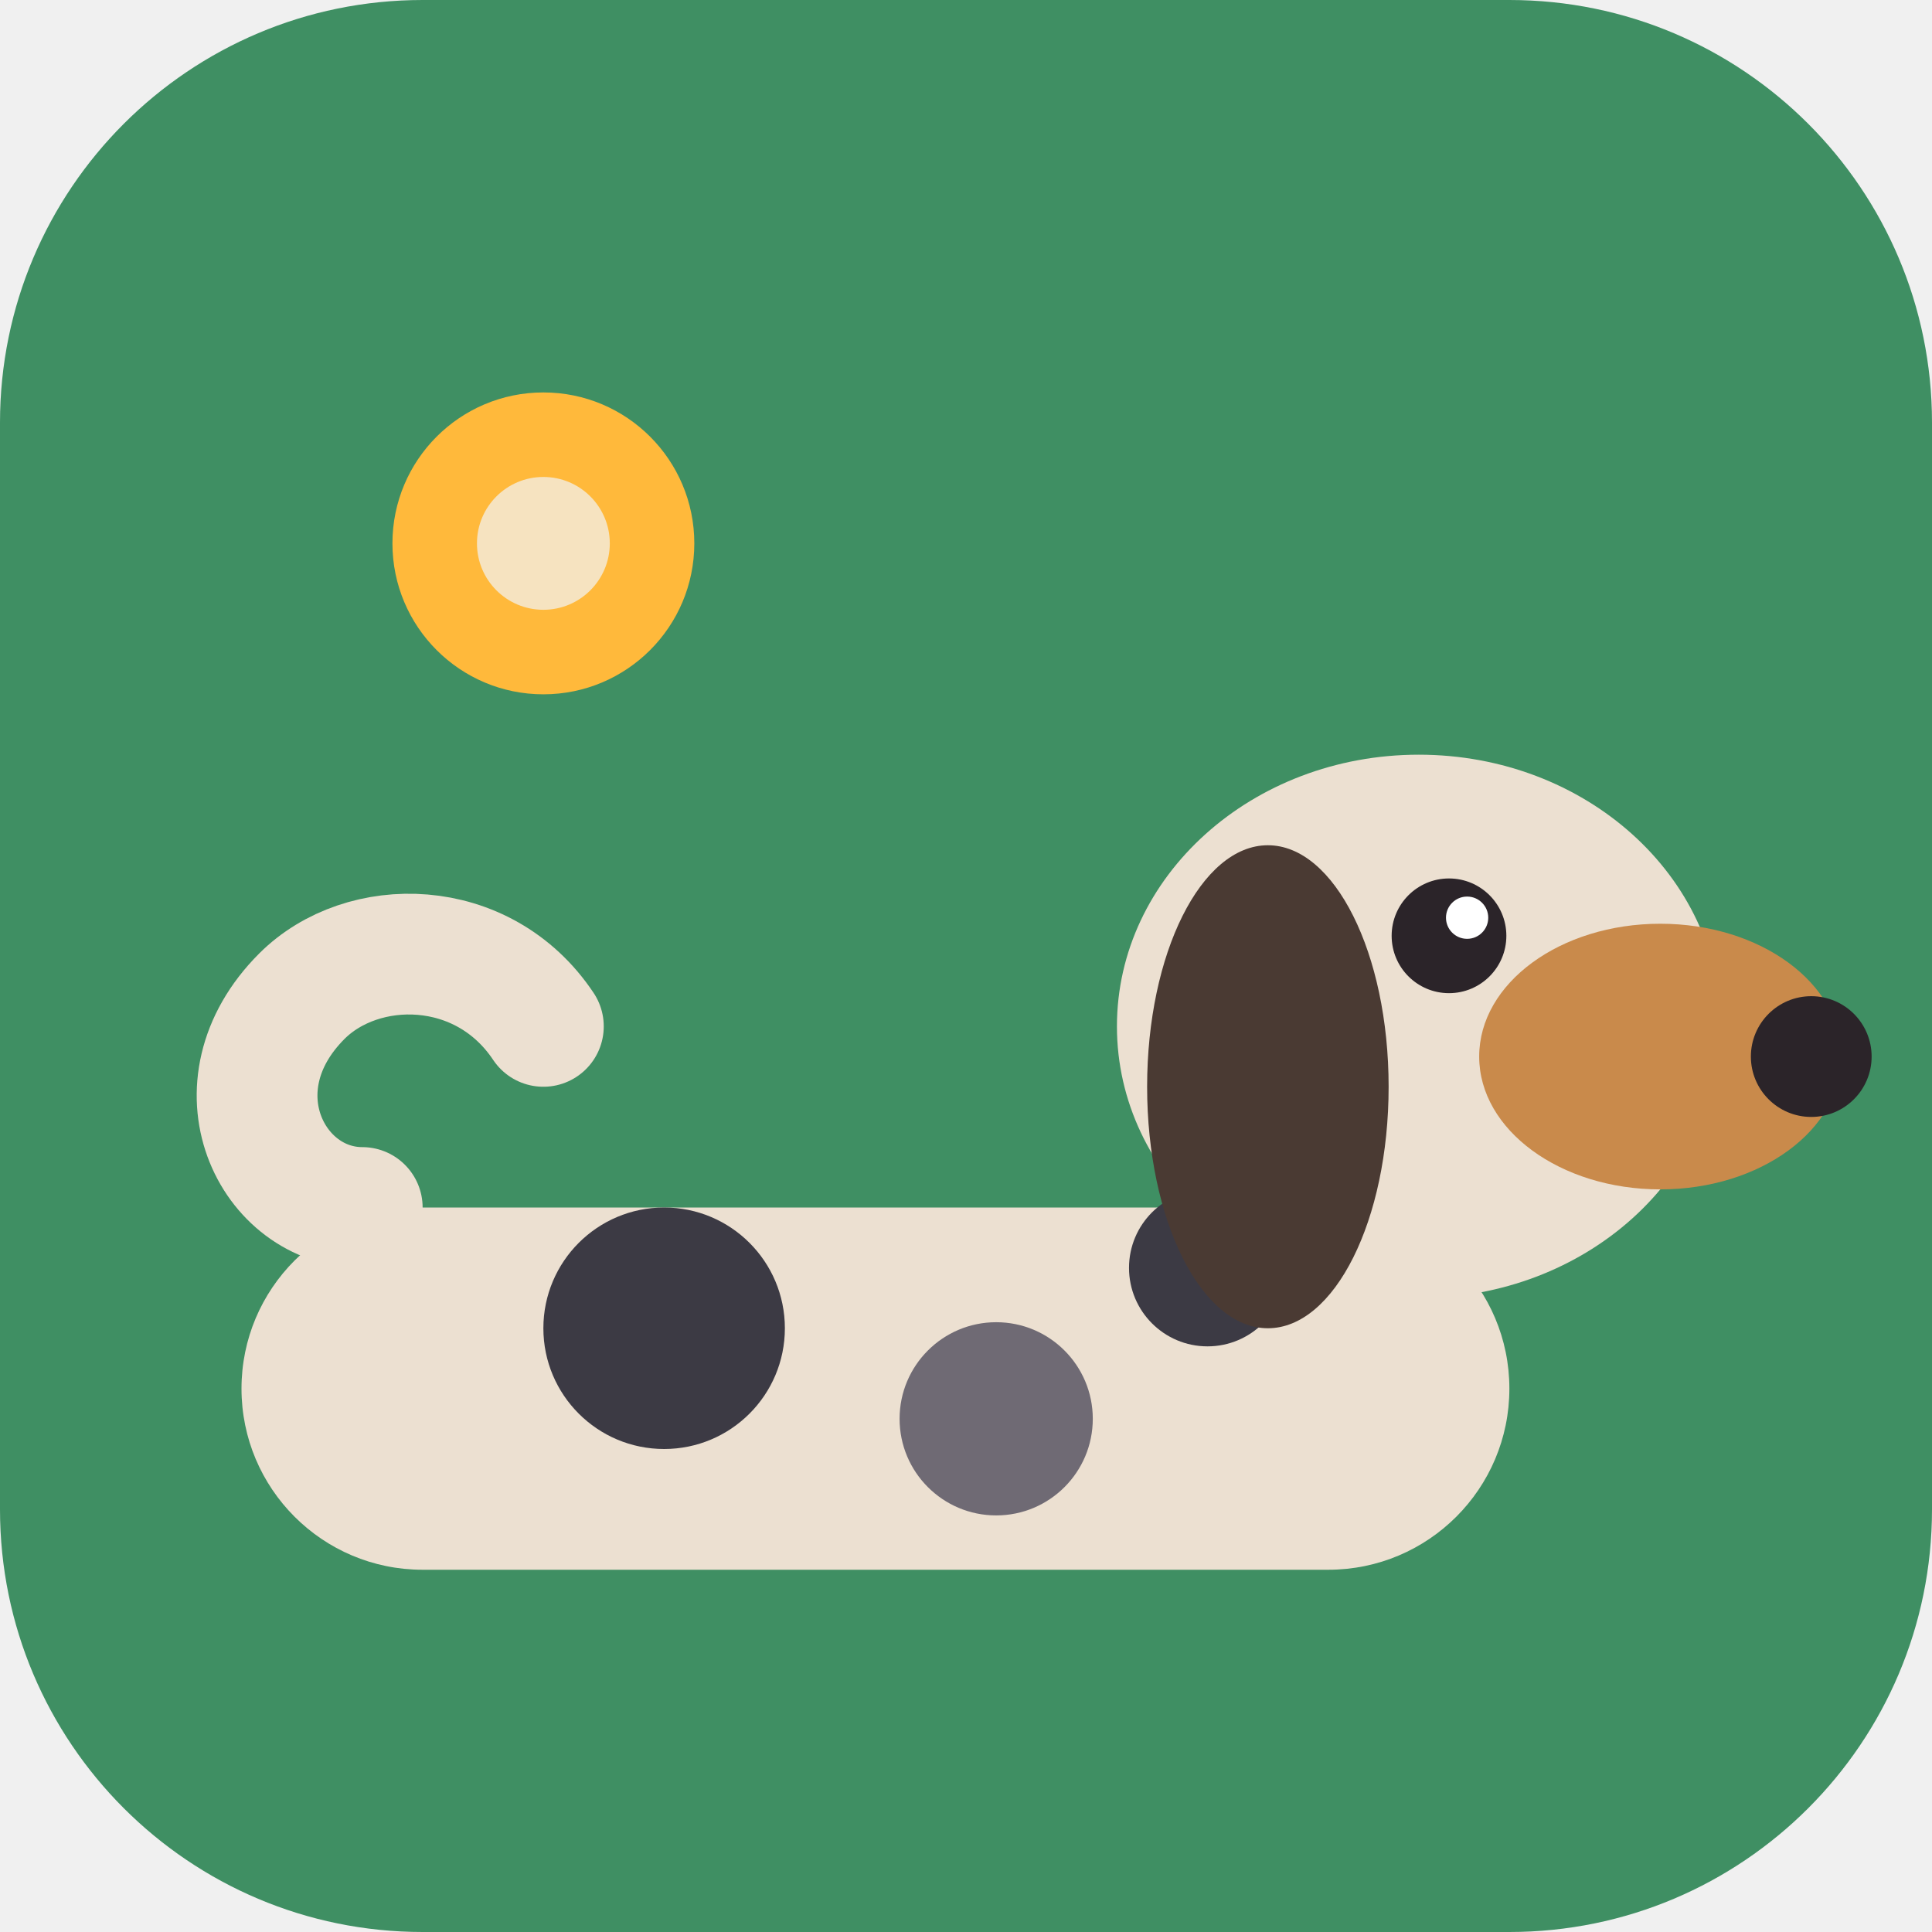
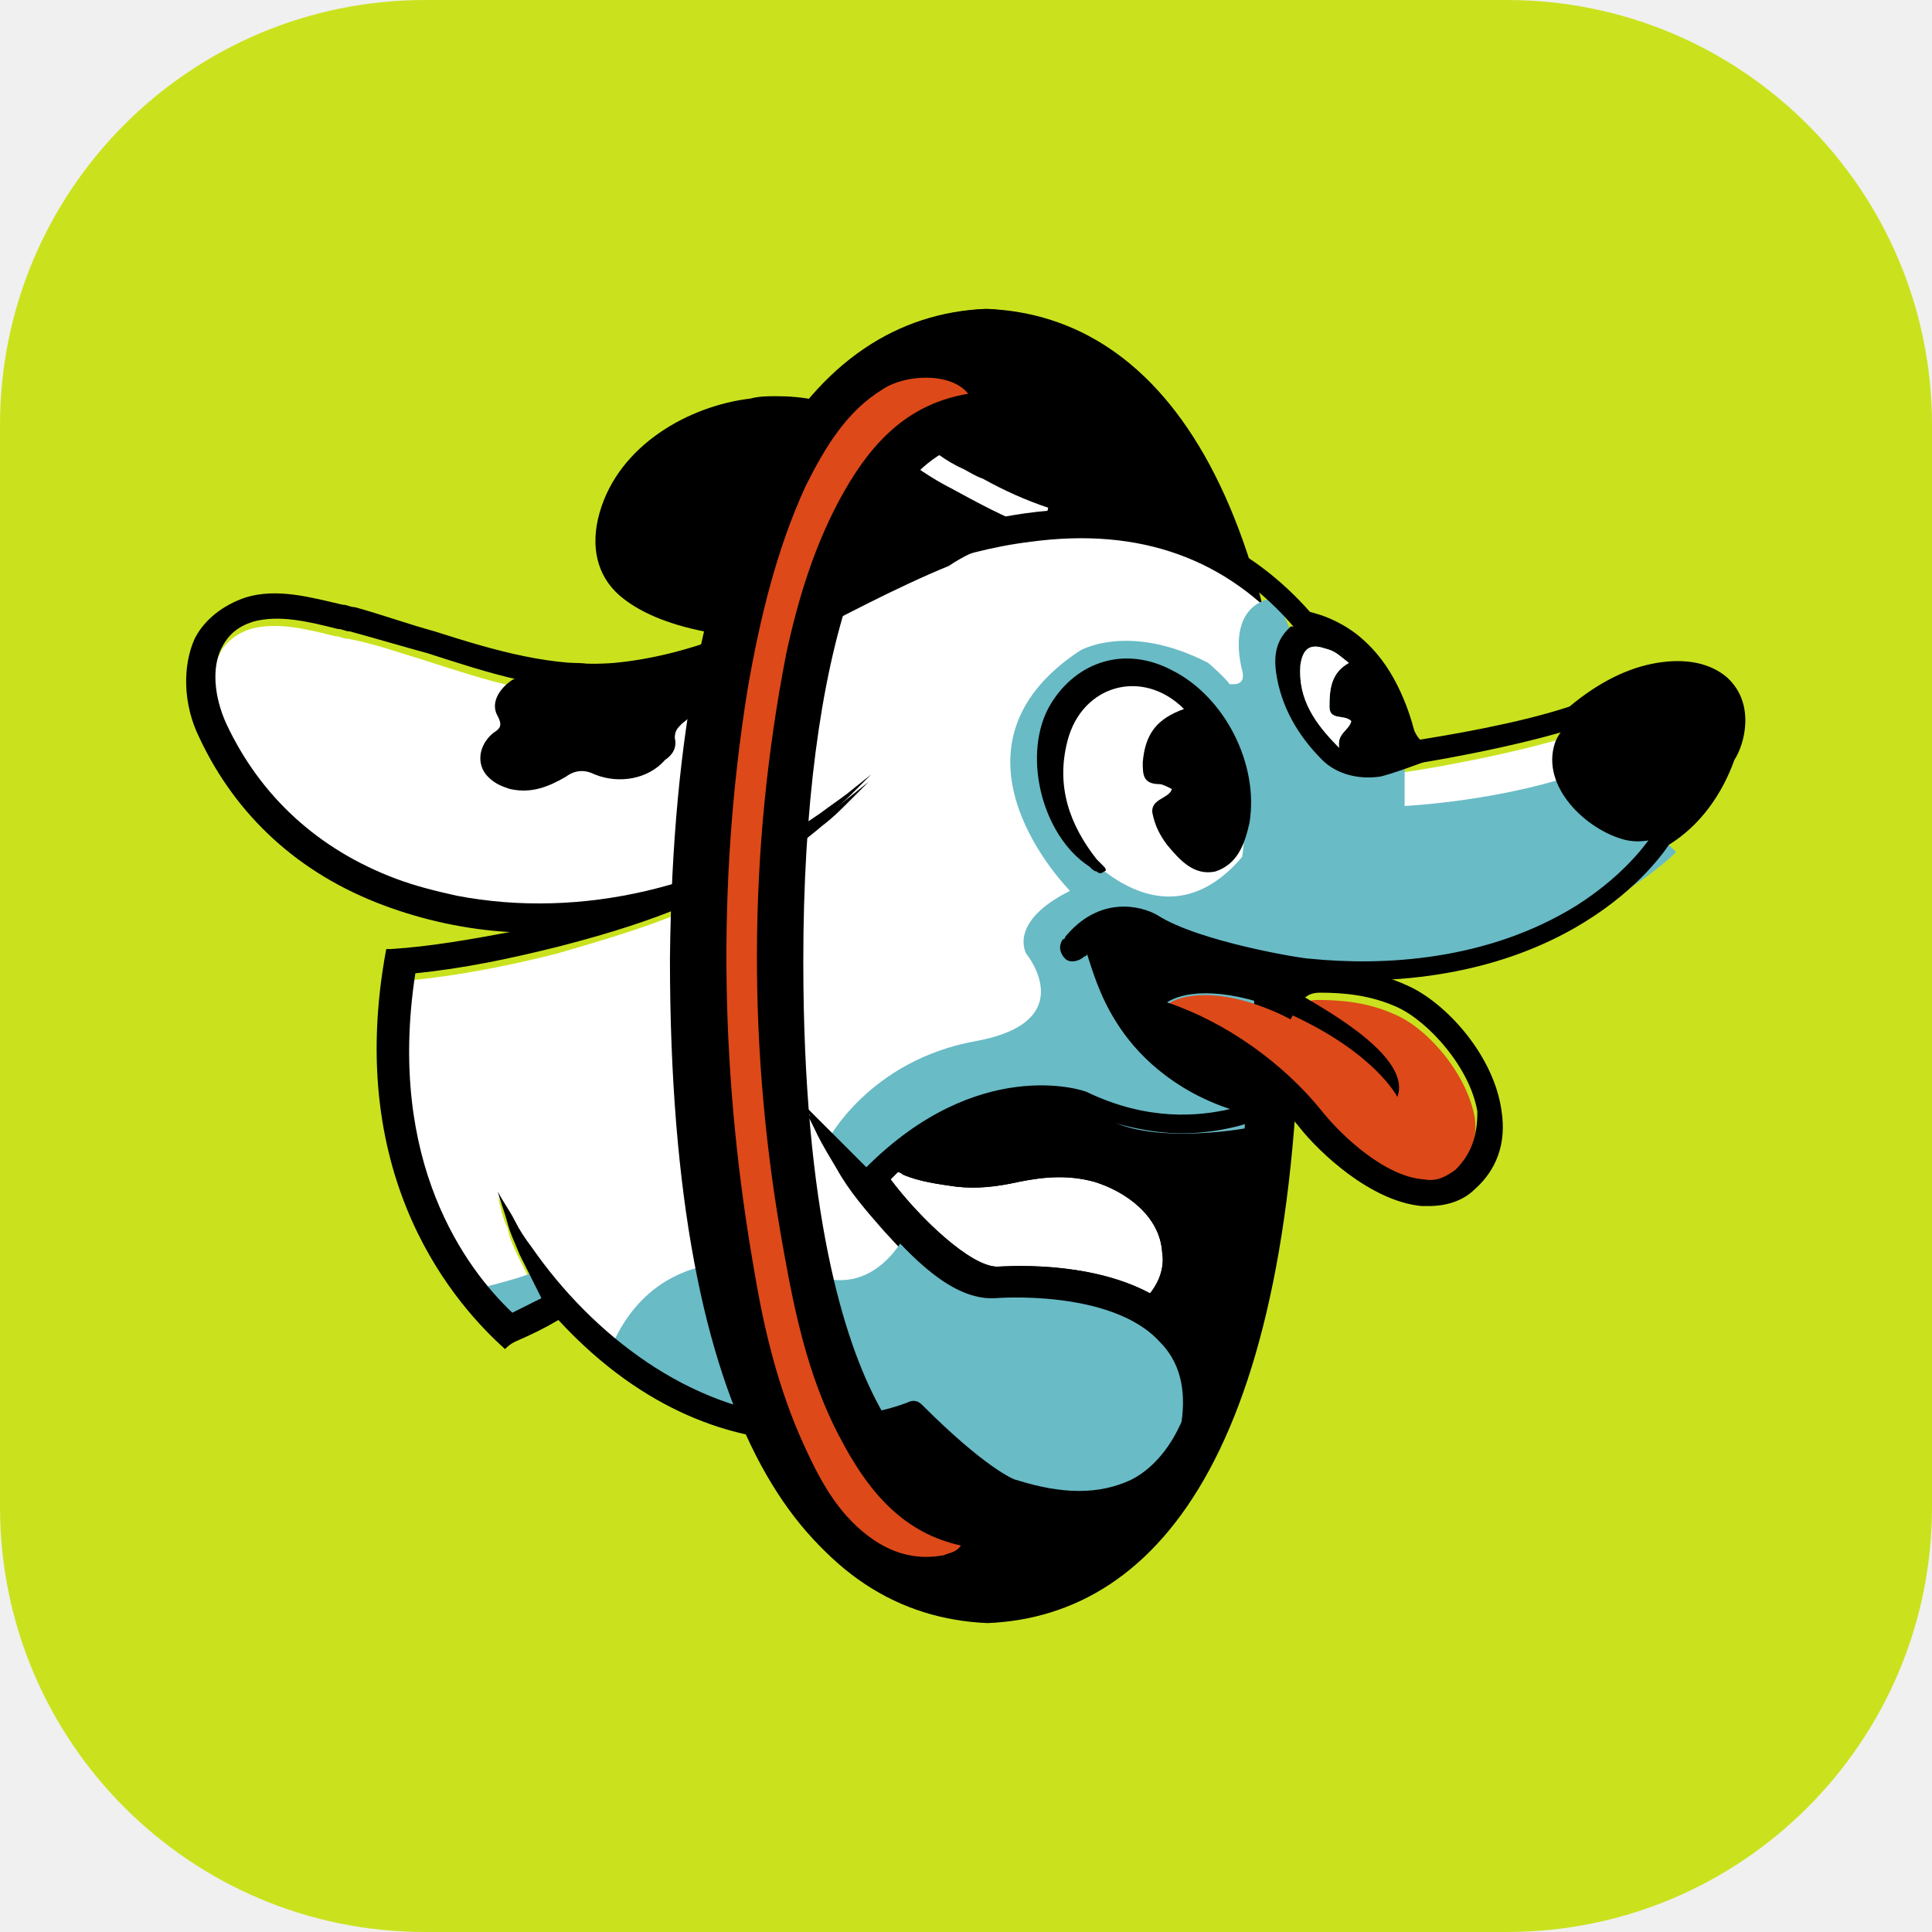
- <svg xmlns="http://www.w3.org/2000/svg" viewBox="0 0 64 64" role="img" aria-label="Osvaldo">
-   <rect width="64" height="64" rx="14" fill="#3f8f63" />
-   <g>
-     <path d="M14 40h30a6 6 0 0 1 0 12H14a6 6 0 0 1 0-12z" fill="#ece0d1" />
-     <circle cx="22" cy="44" r="4" fill="#3c3a44" />
-     <circle cx="33" cy="47" r="3.2" fill="#6f6a74" />
-     <circle cx="40" cy="42" r="2.6" fill="#3c3a44" />
-     <path d="M12 40c-3 0-5-4-2-7 2-2 6-2 8 1" fill="none" stroke="#ece0d1" stroke-width="4" stroke-linecap="round" />
-     <ellipse cx="47" cy="34" rx="10" ry="9" fill="#ece0d1" />
-     <ellipse cx="55" cy="35" rx="6" ry="4.4" fill="#c98a4b" />
-     <ellipse cx="42" cy="36" rx="4" ry="8" fill="#4a3a33" />
-     <circle cx="60" cy="35" r="2" fill="#2b2429" />
-     <circle cx="48" cy="31" r="1.9" fill="#2b2429" />
-     <circle cx="48.6" cy="30.4" r="0.7" fill="#fff" />
-   </g>
-   <circle cx="18" cy="18" r="5" fill="#ffb93b" />
-   <circle cx="18" cy="18" r="2.2" fill="#f6e3c0" />
+ <svg xmlns="http://www.w3.org/2000/svg" viewBox="22.67 23.76 79.68 79.68">
+   <rect x="22.67" y="23.76" width="79.68" height="79.68" rx="17.53" fill="#CAE21E" />
+   <path d="M50.5,63.5c0-19.2,5.7-26.7,12.9-27v0c0,0,0,0,0,0c0,0,0,0,0,0v0c7.2,0.3,12.9,7.8,12.9,27c0,19.7-5.7,26.9-12.9,27.2v0  c0,0,0,0,0,0c0,0,0,0,0,0v0C56.2,90.4,50.5,83.2,50.5,63.5z" fill="#000000" />
+   <path d="M93.1,52.6c-0.4-0.4-1.1-0.5-1.9-0.3c-1,0.2-2.1,0.8-3.2,1.6c0,0-0.1,0.1-0.2,0.1c-2.7,0.9-7,1.6-7.2,1.6  c-0.2,0-0.3,0-0.4-0.1c-0.1-0.1-0.2-0.2-0.2-0.4c-0.4-4.5-3.4-4.9-3.6-4.9c-0.1,0-0.3-0.1-0.4-0.2c-2.7-3.2-6.3-4.5-10.8-3.9  c-3.3,0.4-5.9,1.7-6.1,1.9c-4,2.6-7.6,4-11,4.4c-2.8,0.3-5.4-0.6-7.9-1.4c-1-0.3-2.1-0.7-3.2-0.9c-0.2,0-0.3-0.1-0.5-0.1  c-1.2-0.3-2.4-0.6-3.5-0.3c-0.6,0.2-1.1,0.6-1.3,1.1c-0.4,0.8-0.3,2.1,0.2,3.1c1.4,2.9,3.8,5.1,7,6.4c0.8,0.3,1.7,0.6,2.5,0.7  c5.2,1,10.7-0.4,15-3.4c0.4-0.2,0.7-0.5,1.1-0.8l1-0.8l-0.9,0.9c-0.3,0.3-0.6,0.6-1,0.9c-0.7,0.6-1.4,1.1-2.1,1.6  c-2.7,1.9-5.8,2.8-8.9,3.7c-2,0.5-4,0.9-6.1,1.1c0,0-2.5,8.9,3.7,14.2c0.7-0.3,1.3-0.6,1.8-0.9c0,0,0,0,0,0  c-0.1-0.2-0.2-0.4-0.3-0.6c-0.2-0.4-0.4-0.8-0.6-1.2c-0.2-0.4-0.4-0.8-0.5-1.3c-0.2-0.4-0.3-0.9-0.4-1.3c0.2,0.4,0.4,0.8,0.7,1.2  c0.2,0.4,0.5,0.7,0.7,1.1c2.6,3.6,6.5,6.7,11,7c2.6,0.2,4.4-0.6,4.5-0.6c0.2-0.1,0.5,0,0.6,0.1c2.6,2.6,3.8,3,3.9,3.1c0,0,0,0,0,0  c1.9,0.6,3.4,0.6,4.7,0c1.5-0.7,2.1-2.2,2.1-2.4c0.2-1.4-0.1-2.5-0.9-3.3c-2-2.2-6.8-1.8-6.8-1.8c0,0,0,0,0,0  c-1.8,0.1-3.5-1.8-4.6-3c-0.7-0.8-1.4-1.6-1.9-2.5c-0.3-0.5-0.6-1-0.8-1.4c-0.2-0.4-0.4-0.9-0.7-1.2c0,0,2.7,2.7,2.7,2.7  c4.6-4.6,8.9-3.2,9.1-3.1c0,0,0,0,0,0c2.5,1.1,4.6,1,5.9,0.7c-2.4-0.8-3.9-2.3-4.7-3.6c-0.7-1.1-1.1-2.2-1.2-2.8  c-0.1,0-0.1,0.1-0.1,0.1c0,0,0,0,0,0c-0.2,0.2-0.5,0.3-0.8,0.1c-0.2-0.2-0.3-0.5-0.1-0.8c0,0,0,0,0.1-0.1c1.4-1.7,3.1-1.3,3.8-0.9  c1.8,1,6,1.7,6.3,1.8c3,0.3,7.4,0.1,11-2.2c2.2-1.4,3.1-2.8,3.1-2.9c0-0.1,0.1-0.1,0.2-0.2c1.1-0.7,1.9-1.7,2.3-3  C93.6,54,93.7,53.1,93.1,52.6z" fill="#FFFFFF" />
+   <path d="M63.8,46.2c0.5-0.3,1.2-0.4,1.9-0.5l0.2-0.6c-1-0.3-1.9-0.7-2.8-1.2c-0.3-0.1-0.6-0.3-0.8-0.4c-0.7-0.4-1.4-0.8-2.1-1.3    c-0.8-0.5-1.6-1.1-2.5-1.5c-0.9-0.4-1.9-0.6-3-0.6c-0.4,0-0.7,0-1.1,0.1c-2.5,0.3-5.4,1.9-6.2,4.7c-0.4,1.4-0.1,2.6,0.8,3.4    c0.8,0.7,2,1.2,3.5,1.5c0.6,0.1,1.2,0.2,1.9,0.2c0.1,0,0.3,0,0.4,0c0.3,0,0.7,0.1,1,0.1c0,0,0,0,0,0c0.4,0,0.8-0.1,1-0.2    c1.2-0.6,3.6-1.9,5.8-2.8C62.4,46.7,63,46.4,63.8,46.2z" fill="#000000" />
+   <path d="M65.2,45.5c0.2,0,0.3,0,0.5,0.1l0.2-0.9c-0.9-0.3-1.8-0.7-2.7-1.2c-0.3-0.1-0.6-0.3-0.8-0.4    c-0.7-0.3-1.3-0.8-2-1.3c-0.7-0.5-1.4-1-2.2-1.4c-0.2,0.1-0.4,0.2-0.6,0.3c-0.2,0.1-0.3,0.2-0.5,0.3c0.1,0,0.2,0.1,0.3,0.1    c1.6,0.7,2.9,2,4.5,2.8C63,44.5,64.1,45.1,65.2,45.5z" fill="#FFFFFF" />
+   <path d="M73.9,51.4c0,0-0.8-2.7,1.4-3l0.7,1.6c0,0,5,0.3,4.6,5.6l0,1.4c0,0,4.2-0.2,7.6-1.5l3.6,3.4   c0,0-5.6,5.8-17.3,4.8l-0.5,6.6c0,0-4.4,0.8-6.1-0.7c0,0-5-1.8-9.3,2.9l-1.8-1.7c0,0,1.7-3.3,6.1-4.1s2.1-3.6,2.1-3.6   s-0.8-1.3,1.8-2.6c0,0-5.8-5.8,0.4-9.9c0,0,2-1.2,5.3,0.5c0,0,0.7,0.6,0.9,0.9C73.3,51.9,74.1,52.2,73.9,51.4z" fill="#69BBC6" />
+   <path d="M60,74.7c0,0-1.2,2.5-3.6,1.7c0,0-6.3-2.6-8.6,3.1c0,0,6.4,4.9,12.6,2.8c0,0,4.4,5.7,10.2,2.6   c0,0,3.1-2.6,0.7-5.8c0,0-3-3.3-6.4-2.3c0,0-2.8,0.4-3.6-1.2L60,74.7z" fill="#69BBC6" />
+   <path d="M43.6,79.1l2.3-1.4l-1.4-1.4c0,0-0.5,0.2-1.7,0.5C43.1,77.6,43.4,78.4,43.6,79.1z" fill="#69BBC6" />
+   <path d="M86.8,54.4c-0.6,1.8,1.3,3.6,2.9,4c3,0.7,6.5-5,3.5-6.7c-1.6-1-4.5,0.6-5.7,1.7C87.2,53.7,86.9,54.1,86.8,54.4z" fill="#000000" />
+   <path d="M81.9,54.3c-0.1,0-0.1,0-0.2,0c-0.4,0.1-0.5,0-0.7-0.4c-0.5-1.9-1.4-3.4-3.1-4.4c-0.2,0-0.4,0-0.6,0c-0.1,0-0.2,0-0.3,0   c-0.2,0-0.4,0.1-0.7,0.1c-0.1,0-0.3,0-0.4,0c0,0-0.1,0.1-0.1,0.1c-0.5,0.5-0.6,1.1-0.5,1.8c0.2,1.4,0.9,2.6,1.9,3.6   c0.6,0.6,1.5,0.8,2.3,0.7c0.3,0,2.4-0.8,2.4-0.8C82,54.9,81.9,54.6,81.9,54.3z M77.9,54.6c-1-1-1.7-2-1.6-3.4   c0.1-0.7,0.4-0.9,1-0.7c0.4,0.1,0.5,0.2,1,0.6c-0.7,0.4-0.8,1-0.8,1.8c0,0.6,0.6,0.3,0.9,0.6C78.3,53.9,77.8,54,77.9,54.6z" fill="#000000" />
+   <path d="M67.9,62.1c0-0.2,1.9-1.1,2.9,0l6.2,1.6l-0.9,1.1c0,0-5.2-1.5-6.3,0.4l2.6,1l3.2,2.4l-0.8,0.5c0,0-0.6,0.3-2.9-0.9  C71.9,68.1,68,65.3,67.9,62.1z" fill="#000000" />
+   <path d="M62.1,72.7c0.9,0.1,1.7,0,2.6-0.2c1-0.2,2-0.3,3.1,0c1.3,0.4,2.7,1.4,2.8,2.9c0.1,0.6-0.1,1.2-0.5,1.7  c-2.6-1.4-6.1-1.1-6.3-1.1c0,0,0,0,0,0c-1.1,0-3.2-2-4.4-3.6c0.1-0.1,0.2-0.2,0.3-0.3c0.1,0,0.2,0.1,0.2,0.1  C60.6,72.5,61.4,72.6,62.1,72.7z" fill="#FFFFFF" />
+   <path d="M67,58.5c0,0,3.5,4.6,6.9,0.6c0,0,1.1-6.3-4.5-7.7C69.4,51.4,64,52.6,67,58.5z" fill="#FFFFFF" />
+   <path d="M77.9,54.6c-1-1-1.7-2-1.6-3.4c0.1-0.7,0.4-0.9,1-0.7c0.4,0.1,0.5,0.2,1,0.6c-0.7,0.4-0.8,1-0.8,1.8   c0,0.6,0.6,0.3,0.9,0.6C78.3,53.9,77.8,54,77.9,54.6z" fill="#FFFFFF" />
+   <path d="M71,56.3c-0.2-0.1-0.4-0.2-0.5-0.2c-0.7,0-0.7-0.4-0.7-0.9c0.1-1.2,0.6-1.8,1.7-2.2c-1.7-1.7-4.2-1-4.8,1.3   c-0.5,1.9,0.1,3.5,1.2,4.9c0.1,0.1,0.2,0.2,0.3,0.3c0.1,0.1,0.1,0.2,0,0.2c-0.1,0.1-0.2,0.1-0.3,0c-0.1,0-0.2-0.1-0.3-0.2   c-2-1.3-2.8-4.7-1.6-6.7c1.1-1.8,3.1-2.4,5-1.4c2.2,1.1,3.6,3.9,3.2,6.3c-0.2,0.9-0.5,1.7-1.4,2c-0.9,0.2-1.5-0.5-2-1.1   c-0.3-0.4-0.5-0.8-0.6-1.3C70.1,56.7,70.9,56.7,71,56.3z" fill="#000000" />
+   <path d="M70.8,65.2c2.4,0.8,4.9,2.5,6.4,4.5c0.8,1,2.6,2.6,4.2,2.8c0.5,0,1-0.1,1.3-0.4c0.6-0.6,0.9-1.3,0.8-2.2  c-0.3-1.8-1.9-3.7-3.3-4.3c-1.1-0.5-2.2-0.6-3.2-0.6c0,0,0,0,0,0c-0.6,0-0.9,0.4-0.9,0.4l-0.2,0.4l-0.4-0.2  C72.9,64.4,71.3,64.8,70.8,65.2z" fill="#DD4919" />
+   <path d="M84.6,69.6c-0.3-2.3-2.3-4.5-3.9-5.2c-1.3-0.6-2.6-0.7-3.6-0.7c0,0,0,0,0,0c-0.7,0-1.2,0.3-1.5,0.6c-2.8-1-4.7-0.6-5.6,0.1  c-0.4,0.3-0.6,0.7-0.5,1.1c0.1,0.3,0.3,0.5,0.6,0.6c2.2,0.6,4.7,2.3,6.2,4.2c0.8,1,2.9,3,5,3.2c0.1,0,0.2,0,0.3,0  c0.7,0,1.4-0.2,1.9-0.7C84.4,72,84.8,70.9,84.6,69.6z M82.7,72c-0.4,0.3-0.8,0.5-1.3,0.4c-1.6-0.1-3.4-1.8-4.2-2.8  c-1.6-2-4-3.7-6.4-4.5c0.6-0.4,2.1-0.7,4.7,0.3l0.4,0.2l0,0c3.5,1.6,4.4,3.4,4.4,3.4c0.6-1.6-2.8-3.5-3.8-4.1  c0.1-0.1,0.3-0.2,0.6-0.2c0,0,0,0,0,0c1,0,2.1,0.1,3.2,0.6c1.3,0.6,3,2.5,3.3,4.3C83.6,70.7,83.3,71.4,82.7,72z" fill="#000000" />
+   <path d="M46.3,51.1c0.6,0,1.1,0.1,1.6,0.5c0.4,0.3,0.7,0.2,1.1,0.1c0.4-0.2,0.7-0.3,1.1-0.4c0.4-0.1,0.7-0.2,1.1-0.1   c0.7,0.2,0.9,0.7,0.6,1.3c-0.2,0.4-0.6,0.8-1,1.1c-0.2,0.2-0.3,0.3-0.3,0.6c0.1,0.4-0.1,0.7-0.4,0.9c-0.7,0.8-1.9,1-2.9,0.6   c-0.4-0.2-0.8-0.2-1.2,0.1c-0.7,0.4-1.4,0.7-2.3,0.5c-0.3-0.1-0.6-0.2-0.9-0.5c-0.5-0.5-0.4-1.3,0.2-1.8c0.3-0.2,0.4-0.3,0.2-0.7   c-0.3-0.5,0-1.1,0.6-1.5C44.8,51.3,45.5,51.1,46.3,51.1z" fill="#000000" />
+   <path d="M93.9,51.7c-0.7-0.6-1.7-0.8-2.9-0.6c-1.2,0.2-2.4,0.8-3.6,1.8c-2.1,0.7-5.1,1.2-6.4,1.4c-0.4-2.4-1.5-3.7-2.4-4.4  c-0.8-0.6-1.5-0.8-1.9-0.9c-2.3-2.6-5.2-4-8.6-4.2c-2.9-0.2-5.7,0.6-7.5,1.2c-0.7,0.2-1.2,0.5-1.5,0.6c-0.3,0.1-0.5,0.2-0.6,0.3l0,0  c-3.9,2.5-7.3,3.9-10.5,4.2c-2.5,0.2-4.9-0.5-7.4-1.3c-1.1-0.3-2.2-0.7-3.3-1c-0.2,0-0.3-0.1-0.5-0.1c-1.3-0.3-2.7-0.7-4-0.3  c-0.9,0.3-1.7,0.9-2.1,1.7c-0.5,1.1-0.5,2.7,0.2,4.1c1.5,3.2,4.1,5.6,7.6,6.9c1.6,0.6,3.4,1,5.2,1.1c-1.6,0.3-3.3,0.6-4.9,0.7  c0,0,0,0,0,0l-0.2,0c-1.8,9.6,3,14.8,4.9,16.5c0.1-0.1,0.2-0.2,0.4-0.3c0.7-0.3,1.3-0.6,1.8-0.9c3.6,3.9,7.3,4.9,9.9,5  c2.2,0.1,3.9-0.3,4.6-0.6c2.7,2.6,3.9,3,4.1,3.1c1,0.3,2,0.5,2.9,0.5c1,0,1.9-0.2,2.6-0.6c2-1,2.7-3,2.7-3.1c0,0,0-0.1,0-0.1  c0.3-1.8-0.1-3.2-1.1-4.3c-0.1-0.2-0.3-0.3-0.5-0.4c0.5-0.7,0.8-1.5,0.7-2.4c-0.2-2-2-3.3-3.6-3.9c0,0,0,0,0,0  c-1.3-0.4-2.4-0.2-3.6-0.1c-0.8,0.1-1.5,0.2-2.3,0.1c-0.5,0-1-0.1-1.6-0.2c3.4-2.5,6.2-1.7,6.5-1.7c1.7,0.7,3.2,1,4.4,1  c2.5,0,4.1-1,4.2-1c0.2-0.1,0.3-0.4,0.2-0.6c-0.1-0.2-0.2-0.4-0.5-0.4c-2.5-0.3-4.5-1.4-5.7-3.4c-1-1.5-1.2-2.9-1.2-3c0,0,0,0,0,0  c0.6-0.2,1.1,0.1,1.2,0.1c0,0,0,0,0,0c2,1.2,6.6,1.9,6.8,1.9c0,0,0,0,0,0c10.4,0.9,14.5-4.6,15.1-5.5c1.3-0.8,2.2-2.1,2.7-3.5  C94.6,54.5,95.1,52.8,93.9,51.7z M62.1,72.7c0.9,0.1,1.7,0,2.6-0.2c1-0.2,2-0.3,3.1,0c1.3,0.4,2.7,1.4,2.8,2.9  c0.1,0.6-0.1,1.2-0.5,1.7c-2.6-1.4-6.1-1.1-6.3-1.1c0,0,0,0,0,0c-1.1,0-3.2-2-4.4-3.6c0.1-0.1,0.2-0.2,0.3-0.3  c0.1,0,0.2,0.1,0.2,0.1C60.6,72.5,61.4,72.6,62.1,72.7z M93.3,55c-0.3,1.2-1.2,2.3-2.3,3c-0.1,0-0.1,0.1-0.2,0.2  c0,0-0.9,1.5-3.1,2.9c-3.7,2.3-8,2.5-11,2.2c-0.3,0-4.6-0.7-6.3-1.8c-0.7-0.4-2.4-0.8-3.8,0.9c0,0,0,0.1-0.1,0.1  c-0.2,0.3-0.1,0.6,0.1,0.8c0.2,0.2,0.6,0.1,0.8-0.1c0,0,0,0,0,0c0,0,0.1,0,0.1-0.1c0.2,0.6,0.5,1.7,1.2,2.8c0.8,1.3,2.3,2.8,4.7,3.6  c-1.3,0.3-3.4,0.5-5.9-0.7c0,0,0,0,0,0c-0.2-0.1-4.5-1.5-9.1,3.1c0,0-2.7-2.7-2.7-2.7c0.3,0.3,0.5,0.9,0.7,1.2  c0.3,0.5,0.6,1,0.8,1.4c0.6,0.9,1.2,1.7,1.9,2.5c1.1,1.2,2.8,3.1,4.6,3c0,0,0,0,0,0c0,0,4.8-0.4,6.8,1.8c0.8,0.8,1.1,1.9,0.9,3.3  c-0.1,0.2-0.7,1.7-2.1,2.4c-1.3,0.6-2.8,0.6-4.7,0c0,0,0,0,0,0c-0.1,0-1.3-0.5-3.9-3.1c-0.2-0.2-0.4-0.2-0.6-0.1  c0,0-1.9,0.8-4.5,0.6c-4.5-0.3-8.5-3.4-11-7c-0.3-0.4-0.5-0.7-0.7-1.1c-0.2-0.4-0.5-0.8-0.7-1.2c0.1,0.4,0.3,0.9,0.4,1.3  c0.1,0.4,0.3,0.8,0.5,1.3c0.2,0.4,0.4,0.8,0.6,1.2c0.1,0.2,0.2,0.4,0.3,0.6c0,0,0,0,0,0c-0.4,0.2-0.8,0.4-1.2,0.6  c-1.9-1.8-5.2-6.2-4-14c2-0.2,3.9-0.6,5.9-1.1c3.1-0.8,6.2-1.8,8.9-3.7c0.7-0.5,1.4-1,2.1-1.6c0.3-0.3,0.7-0.6,1-0.9l0.9-0.9l-1,0.8  c-0.4,0.3-0.7,0.5-1.1,0.8c-4.3,3-9.8,4.4-15,3.4c-0.9-0.2-1.7-0.4-2.5-0.7c-3.2-1.2-5.6-3.4-7-6.4c-0.5-1.1-0.6-2.3-0.2-3.1  c0.3-0.6,0.7-0.9,1.3-1.1c1.1-0.3,2.3,0,3.5,0.3c0.2,0,0.3,0.1,0.5,0.1c1.1,0.3,2.1,0.6,3.2,0.9c2.5,0.8,5.1,1.7,7.9,1.4  c3.4-0.3,7-1.7,11-4.4c0.2-0.1,2.8-1.4,6.1-1.9c4.5-0.6,8.1,0.7,10.8,3.9c0.1,0.1,0.2,0.2,0.4,0.2c0.1,0,3.2,0.4,3.6,4.9  c0,0.2,0.1,0.3,0.2,0.4c0.1,0.1,0.3,0.1,0.4,0.1c0.2,0,4.5-0.7,7.2-1.6c0.1,0,0.1,0,0.2-0.1c1.1-0.9,2.2-1.4,3.2-1.6  c0.8-0.2,1.5-0.1,1.9,0.3C93.7,53.1,93.6,54,93.3,55z" fill="#000000" />
+   <path d="M63.3,36.5L63.3,36.5C63.4,36.5,63.4,36.5,63.3,36.5C63.4,36.5,63.4,36.5,63.3,36.5L63.3,36.5c3.7,0.2,6.9,2.1,9.2,6.4  c-1.3-1.1-3.1-1.9-5.4-1.9c-1.6,0-2.9,0.4-4,0.9c-4.5,0.6-7.3,8.8-7.3,21.5c0,10.4,1.7,15.7,3.1,18.3c1.2,2.3,2.5,3.1,3.6,3.3  c1,0.7,2.2,1.2,3.6,1.4c0.8,0.8,1.9,1.4,3.1,1.8c-1.8,1.5-3.8,2.2-6,2.3v0c0,0,0,0,0,0c0,0,0,0,0,0v0c-7.2-0.3-12.9-7.5-12.9-27.2  C50.5,44.3,56.2,36.8,63.3,36.5z" fill="#000000" />
+   <path d="M53.5,52.2c0.5-2.9,1.2-5.8,2.4-8.4c0.8-1.6,1.7-3.1,3.2-4c0.9-0.6,2.8-0.7,3.5,0.2c-2.4,0.4-3.9,1.9-5.1,4  c-1.2,2.1-1.9,4.4-2.4,6.7c-1.6,8.2-1.6,16.5-0.1,24.7c0.5,2.8,1.1,5.5,2.5,8c1.1,2,2.5,3.6,4.8,4.1c-0.2,0.3-0.5,0.3-0.7,0.4  c-1.6,0.3-2.9-0.4-4-1.6c-0.8-0.9-1.3-1.9-1.8-3c-1-2.2-1.6-4.6-2-7C52.4,68.4,52.2,60.3,53.5,52.2z" fill="#DD4919" />
</svg>
